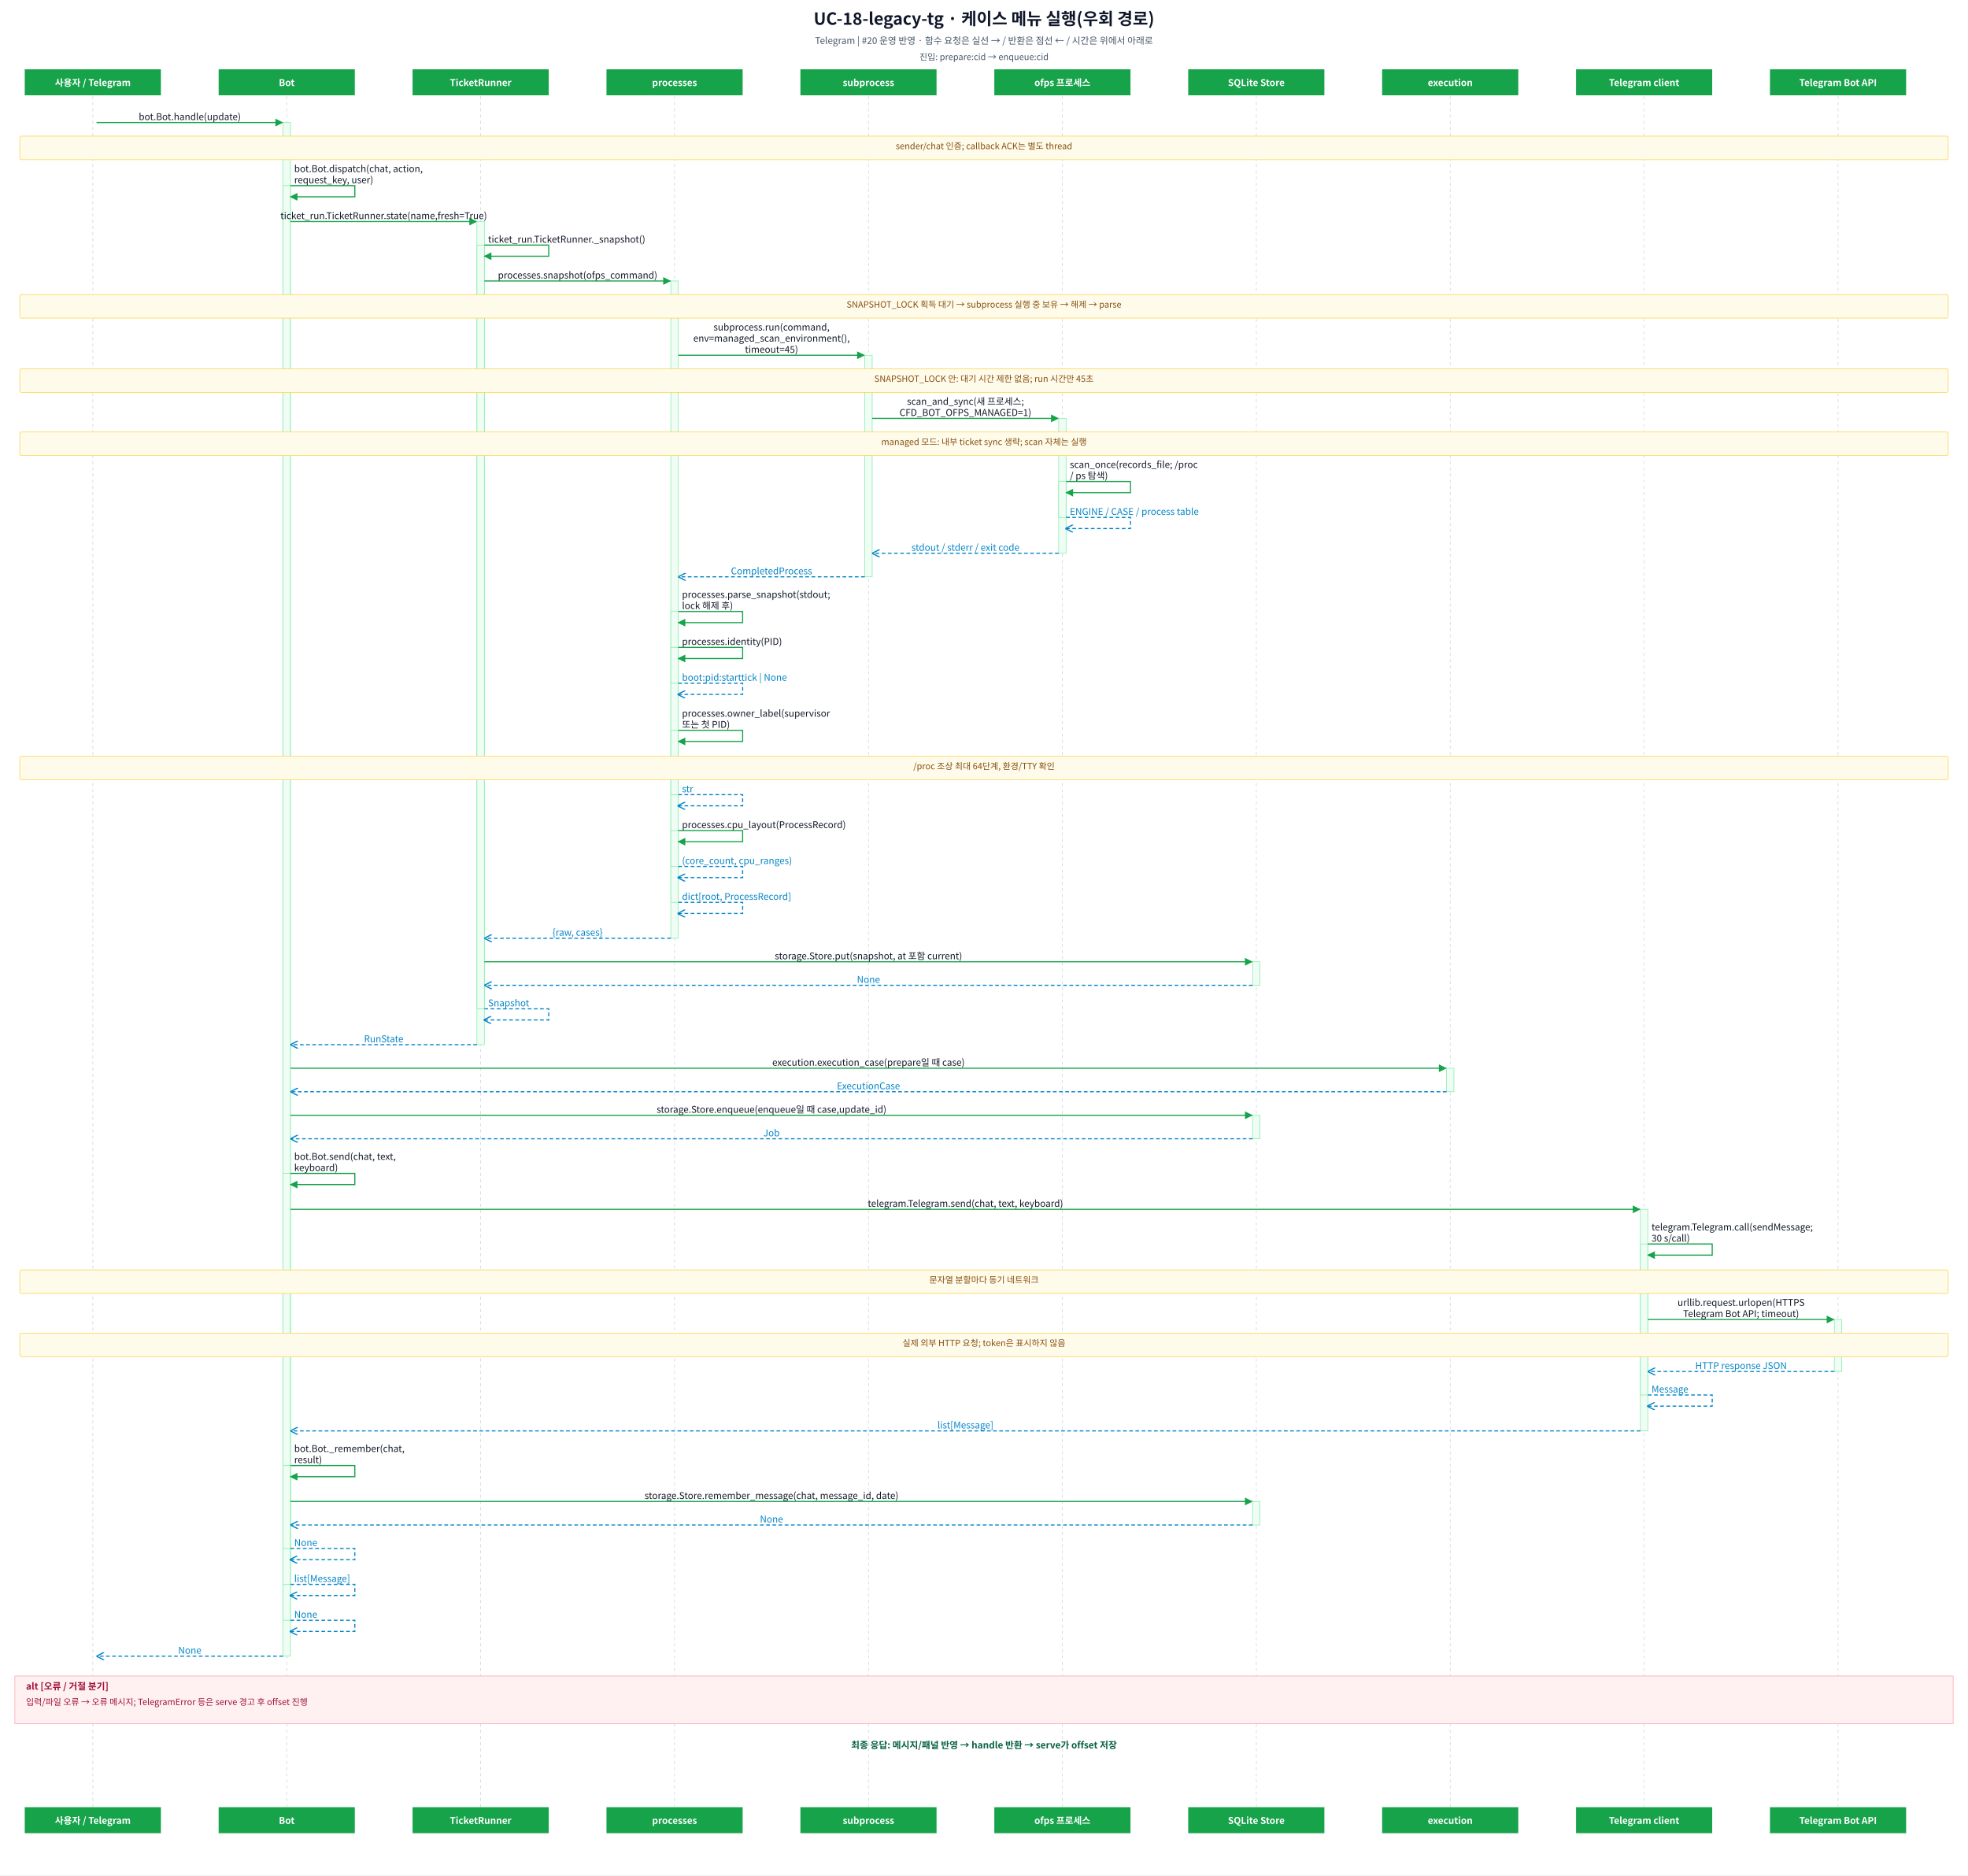
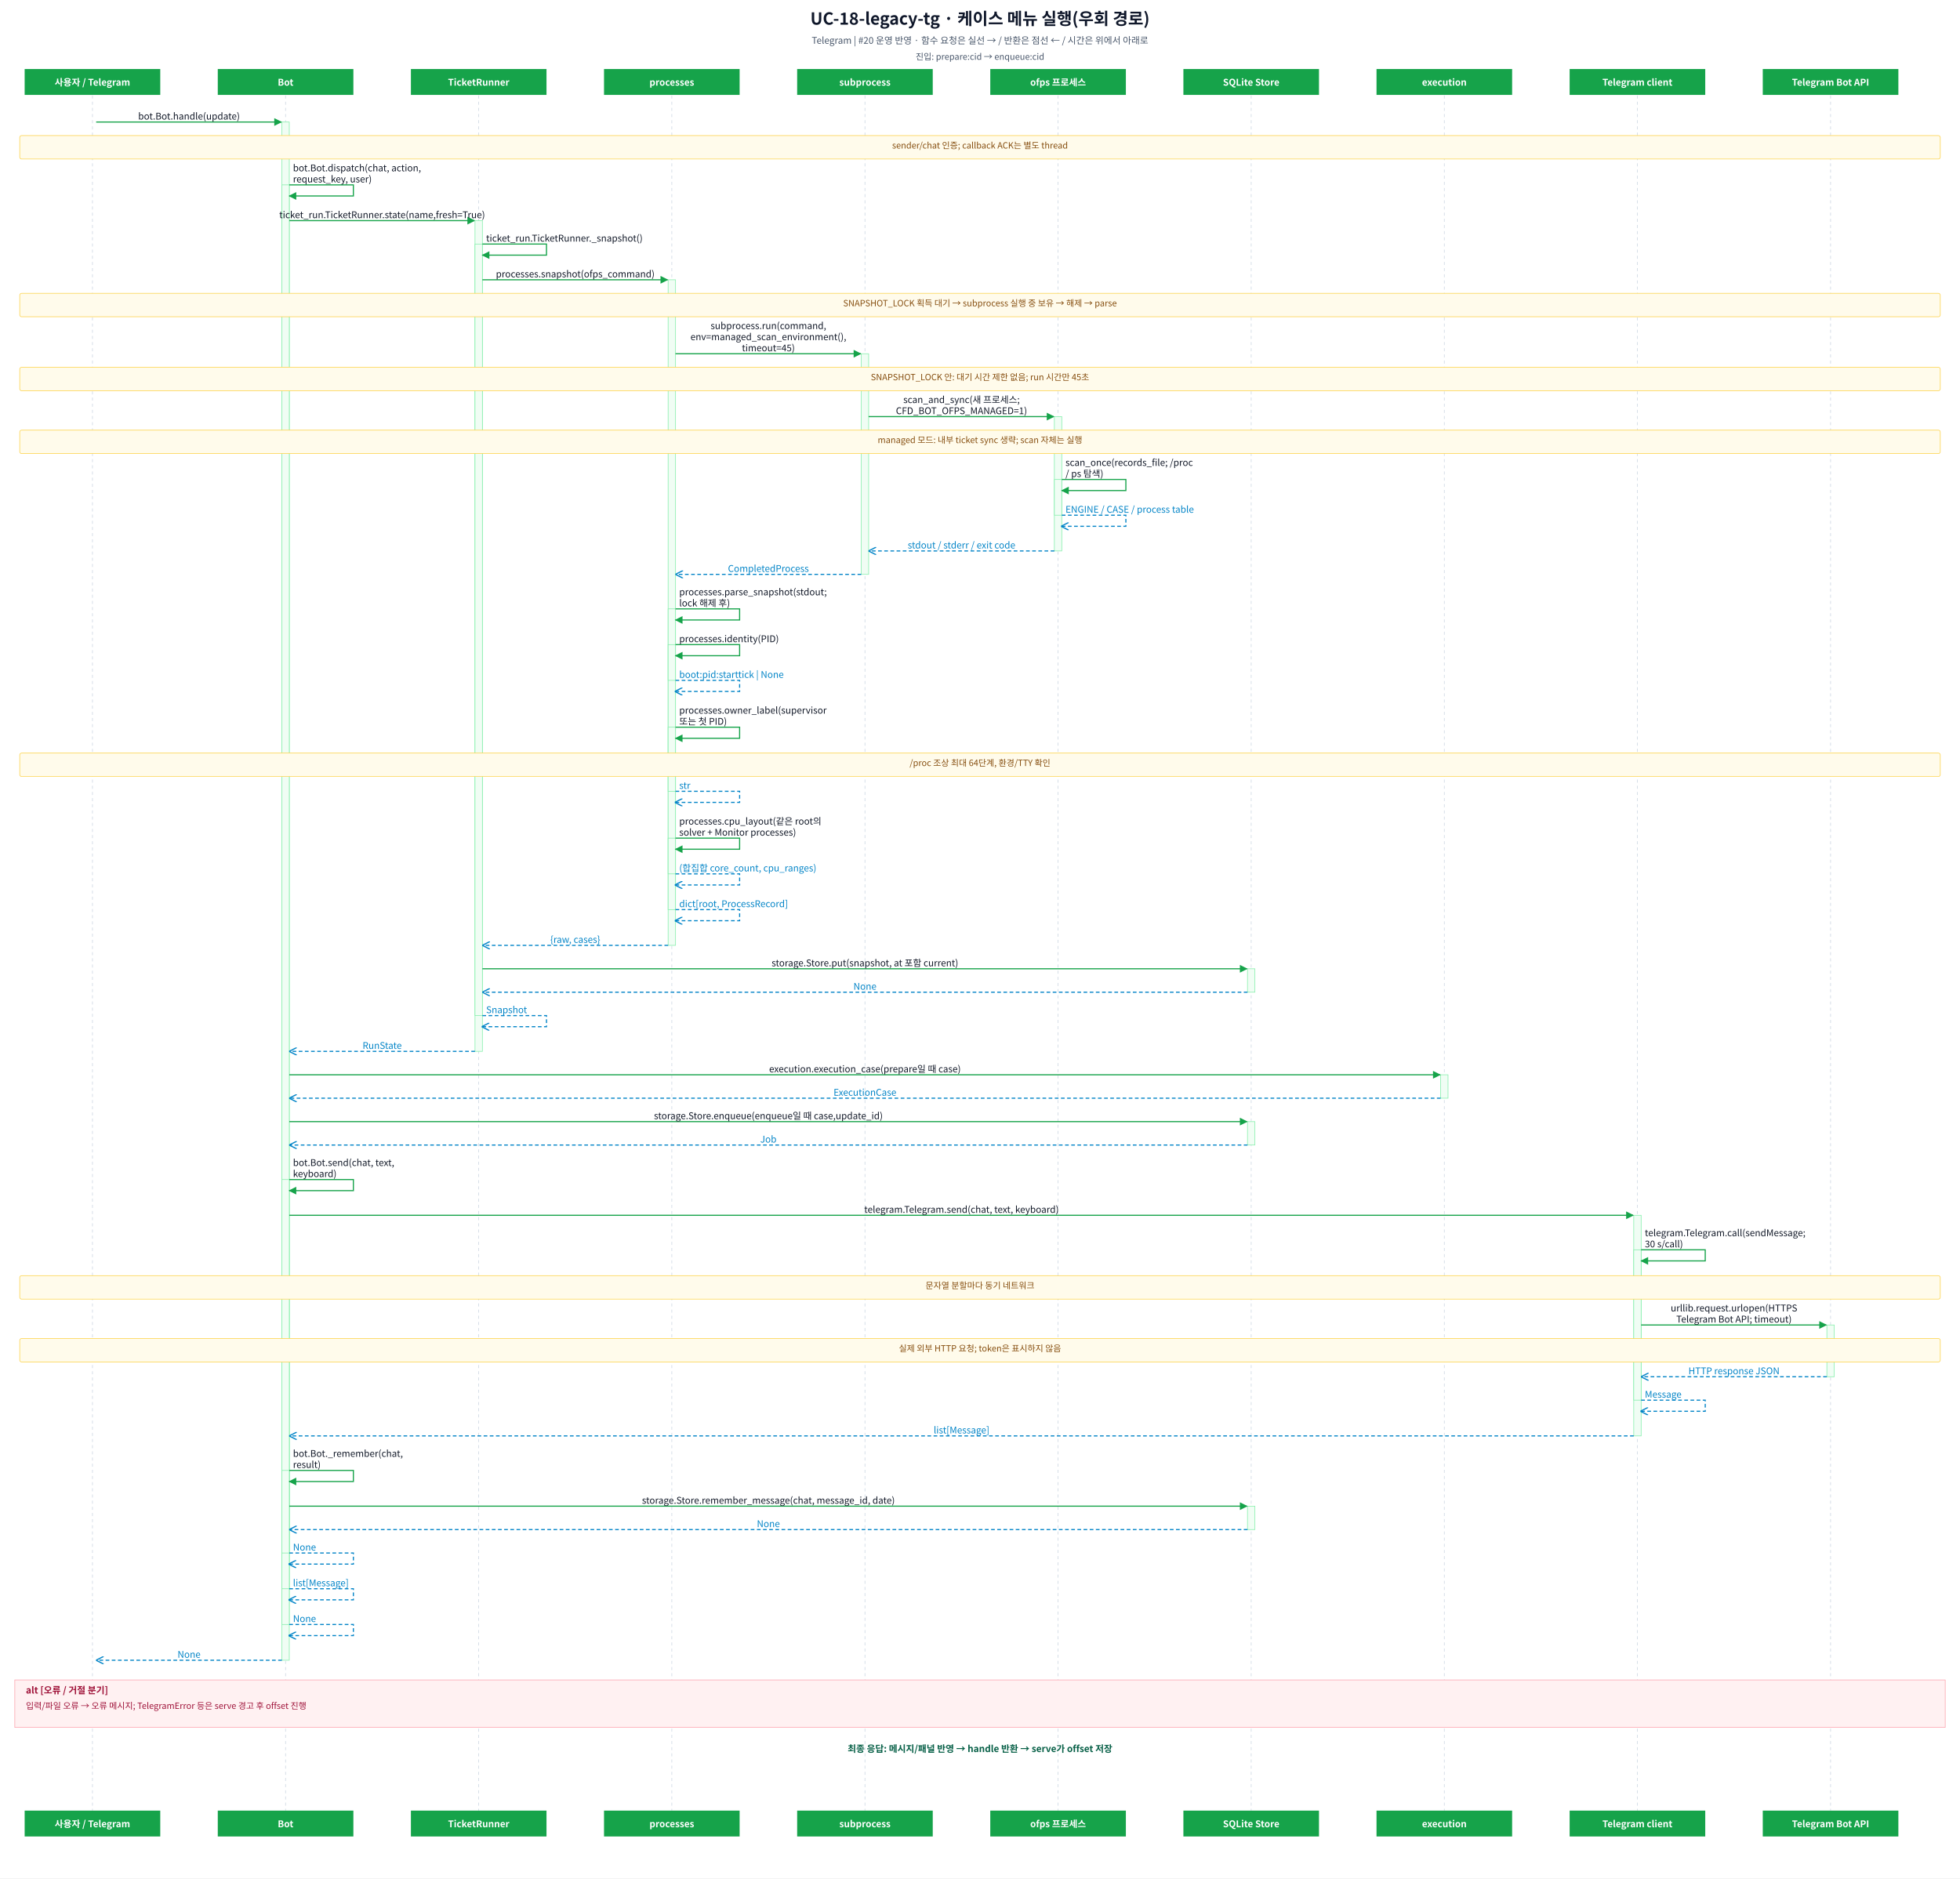
- <svg xmlns="http://www.w3.org/2000/svg" width="3180" height="3030" viewBox="0 0 3180 3030" role="img" aria-label="케이스 메뉴 실행(우회 경로)">
+ <svg xmlns="http://www.w3.org/2000/svg" width="3180" height="3048" viewBox="0 0 3180 3048" role="img" aria-label="케이스 메뉴 실행(우회 경로)">
  <defs>
    <marker id="req" viewBox="0 0 10 10" refX="9" refY="5" markerWidth="7" markerHeight="7" orient="auto-start-reverse">
      <path d="M0 0 L10 5 L0 10 z" fill="#16a34a" />
    </marker>
    <marker id="ret" viewBox="0 0 10 10" refX="9" refY="5" markerWidth="7" markerHeight="7" orient="auto-start-reverse">
      <path d="M0 0 L10 5 L0 10" fill="none" stroke="#0284c7" stroke-width="1.5" />
    </marker>
  </defs>
  <rect width="100%" height="100%" fill="white" />
  <g font-family="Noto Sans CJK KR, sans-serif">
    <text x="1590.0" y="40" text-anchor="middle" font-size="27" fill="#0f172a" font-weight="700">UC-18-legacy-tg · 케이스 메뉴 실행(우회 경로)</text>
    <text x="1590.0" y="71" text-anchor="middle" font-size="15" fill="#475569">Telegram | #20 운영 반영 · 함수 요청은 실선 → / 반환은 점선 ← / 시간은 위에서 아래로</text>
    <text x="1590.0" y="97" text-anchor="middle" font-size="14" fill="#475569">진입: prepare:cid → enqueue:cid</text>
-     <path d="M150.0,155 V2920" stroke="#cbd5e1" stroke-dasharray="5 5" />
+     <path d="M150.0,155 V2938" stroke="#cbd5e1" stroke-dasharray="5 5" />
    <rect x="40.0" y="112" width="220" height="42" fill="#16a34a" />
    <text x="150.0" y="139" text-anchor="middle" font-size="15" fill="white" font-weight="700">사용자 / Telegram</text>
-     <rect x="40.0" y="2920" width="220" height="42" fill="#16a34a" />
-     <text x="150.0" y="2947" text-anchor="middle" font-size="15" fill="white" font-weight="700">사용자 / Telegram</text>
-     <path d="M463.333,155 V2920" stroke="#cbd5e1" stroke-dasharray="5 5" />
+     <rect x="40.0" y="2938" width="220" height="42" fill="#16a34a" />
+     <text x="150.0" y="2965" text-anchor="middle" font-size="15" fill="white" font-weight="700">사용자 / Telegram</text>
+     <path d="M463.333,155 V2938" stroke="#cbd5e1" stroke-dasharray="5 5" />
    <rect x="353.333" y="112" width="220" height="42" fill="#16a34a" />
    <text x="463.333" y="139" text-anchor="middle" font-size="15" fill="white" font-weight="700">Bot</text>
-     <rect x="353.333" y="2920" width="220" height="42" fill="#16a34a" />
-     <text x="463.333" y="2947" text-anchor="middle" font-size="15" fill="white" font-weight="700">Bot</text>
-     <path d="M776.667,155 V2920" stroke="#cbd5e1" stroke-dasharray="5 5" />
+     <rect x="353.333" y="2938" width="220" height="42" fill="#16a34a" />
+     <text x="463.333" y="2965" text-anchor="middle" font-size="15" fill="white" font-weight="700">Bot</text>
+     <path d="M776.667,155 V2938" stroke="#cbd5e1" stroke-dasharray="5 5" />
    <rect x="666.667" y="112" width="220" height="42" fill="#16a34a" />
    <text x="776.667" y="139" text-anchor="middle" font-size="15" fill="white" font-weight="700">TicketRunner</text>
-     <rect x="666.667" y="2920" width="220" height="42" fill="#16a34a" />
-     <text x="776.667" y="2947" text-anchor="middle" font-size="15" fill="white" font-weight="700">TicketRunner</text>
-     <path d="M1090.0,155 V2920" stroke="#cbd5e1" stroke-dasharray="5 5" />
+     <rect x="666.667" y="2938" width="220" height="42" fill="#16a34a" />
+     <text x="776.667" y="2965" text-anchor="middle" font-size="15" fill="white" font-weight="700">TicketRunner</text>
+     <path d="M1090.0,155 V2938" stroke="#cbd5e1" stroke-dasharray="5 5" />
    <rect x="980.0" y="112" width="220" height="42" fill="#16a34a" />
    <text x="1090.0" y="139" text-anchor="middle" font-size="15" fill="white" font-weight="700">processes</text>
-     <rect x="980.0" y="2920" width="220" height="42" fill="#16a34a" />
-     <text x="1090.0" y="2947" text-anchor="middle" font-size="15" fill="white" font-weight="700">processes</text>
-     <path d="M1403.333,155 V2920" stroke="#cbd5e1" stroke-dasharray="5 5" />
+     <rect x="980.0" y="2938" width="220" height="42" fill="#16a34a" />
+     <text x="1090.0" y="2965" text-anchor="middle" font-size="15" fill="white" font-weight="700">processes</text>
+     <path d="M1403.333,155 V2938" stroke="#cbd5e1" stroke-dasharray="5 5" />
    <rect x="1293.333" y="112" width="220" height="42" fill="#16a34a" />
    <text x="1403.333" y="139" text-anchor="middle" font-size="15" fill="white" font-weight="700">subprocess</text>
-     <rect x="1293.333" y="2920" width="220" height="42" fill="#16a34a" />
-     <text x="1403.333" y="2947" text-anchor="middle" font-size="15" fill="white" font-weight="700">subprocess</text>
-     <path d="M1716.667,155 V2920" stroke="#cbd5e1" stroke-dasharray="5 5" />
+     <rect x="1293.333" y="2938" width="220" height="42" fill="#16a34a" />
+     <text x="1403.333" y="2965" text-anchor="middle" font-size="15" fill="white" font-weight="700">subprocess</text>
+     <path d="M1716.667,155 V2938" stroke="#cbd5e1" stroke-dasharray="5 5" />
    <rect x="1606.667" y="112" width="220" height="42" fill="#16a34a" />
    <text x="1716.667" y="139" text-anchor="middle" font-size="15" fill="white" font-weight="700">ofps 프로세스</text>
-     <rect x="1606.667" y="2920" width="220" height="42" fill="#16a34a" />
-     <text x="1716.667" y="2947" text-anchor="middle" font-size="15" fill="white" font-weight="700">ofps 프로세스</text>
-     <path d="M2030.0,155 V2920" stroke="#cbd5e1" stroke-dasharray="5 5" />
+     <rect x="1606.667" y="2938" width="220" height="42" fill="#16a34a" />
+     <text x="1716.667" y="2965" text-anchor="middle" font-size="15" fill="white" font-weight="700">ofps 프로세스</text>
+     <path d="M2030.0,155 V2938" stroke="#cbd5e1" stroke-dasharray="5 5" />
    <rect x="1920.0" y="112" width="220" height="42" fill="#16a34a" />
    <text x="2030.0" y="139" text-anchor="middle" font-size="15" fill="white" font-weight="700">SQLite Store</text>
-     <rect x="1920.0" y="2920" width="220" height="42" fill="#16a34a" />
-     <text x="2030.0" y="2947" text-anchor="middle" font-size="15" fill="white" font-weight="700">SQLite Store</text>
-     <path d="M2343.333,155 V2920" stroke="#cbd5e1" stroke-dasharray="5 5" />
+     <rect x="1920.0" y="2938" width="220" height="42" fill="#16a34a" />
+     <text x="2030.0" y="2965" text-anchor="middle" font-size="15" fill="white" font-weight="700">SQLite Store</text>
+     <path d="M2343.333,155 V2938" stroke="#cbd5e1" stroke-dasharray="5 5" />
    <rect x="2233.333" y="112" width="220" height="42" fill="#16a34a" />
    <text x="2343.333" y="139" text-anchor="middle" font-size="15" fill="white" font-weight="700">execution</text>
-     <rect x="2233.333" y="2920" width="220" height="42" fill="#16a34a" />
-     <text x="2343.333" y="2947" text-anchor="middle" font-size="15" fill="white" font-weight="700">execution</text>
-     <path d="M2656.667,155 V2920" stroke="#cbd5e1" stroke-dasharray="5 5" />
+     <rect x="2233.333" y="2938" width="220" height="42" fill="#16a34a" />
+     <text x="2343.333" y="2965" text-anchor="middle" font-size="15" fill="white" font-weight="700">execution</text>
+     <path d="M2656.667,155 V2938" stroke="#cbd5e1" stroke-dasharray="5 5" />
    <rect x="2546.667" y="112" width="220" height="42" fill="#16a34a" />
    <text x="2656.667" y="139" text-anchor="middle" font-size="15" fill="white" font-weight="700">Telegram client</text>
-     <rect x="2546.667" y="2920" width="220" height="42" fill="#16a34a" />
-     <text x="2656.667" y="2947" text-anchor="middle" font-size="15" fill="white" font-weight="700">Telegram client</text>
-     <path d="M2970.0,155 V2920" stroke="#cbd5e1" stroke-dasharray="5 5" />
+     <rect x="2546.667" y="2938" width="220" height="42" fill="#16a34a" />
+     <text x="2656.667" y="2965" text-anchor="middle" font-size="15" fill="white" font-weight="700">Telegram client</text>
+     <path d="M2970.0,155 V2938" stroke="#cbd5e1" stroke-dasharray="5 5" />
    <rect x="2860.0" y="112" width="220" height="42" fill="#16a34a" />
    <text x="2970.0" y="139" text-anchor="middle" font-size="15" fill="white" font-weight="700">Telegram Bot API</text>
-     <rect x="2860.0" y="2920" width="220" height="42" fill="#16a34a" />
-     <text x="2970.0" y="2947" text-anchor="middle" font-size="15" fill="white" font-weight="700">Telegram Bot API</text>
-     <rect x="457.333" y="198" width="12" height="2478" fill="#f0fdf4" stroke="#86efac" />
-     <rect x="457.333" y="300" width="12" height="2318" fill="#f0fdf4" stroke="#86efac" />
-     <rect x="770.667" y="358" width="12" height="1330" fill="#f0fdf4" stroke="#86efac" />
-     <rect x="770.667" y="396" width="12" height="1234" fill="#f0fdf4" stroke="#86efac" />
-     <rect x="1084.0" y="454" width="12" height="1062" fill="#f0fdf4" stroke="#86efac" />
-     <rect x="457.333" y="1896" width="12" height="664" fill="#f0fdf4" stroke="#86efac" />
-     <rect x="1084.0" y="988" width="12" height="470" fill="#f0fdf4" stroke="#86efac" />
+     <rect x="2860.0" y="2938" width="220" height="42" fill="#16a34a" />
+     <text x="2970.0" y="2965" text-anchor="middle" font-size="15" fill="white" font-weight="700">Telegram Bot API</text>
+     <rect x="457.333" y="198" width="12" height="2496" fill="#f0fdf4" stroke="#86efac" />
+     <rect x="457.333" y="300" width="12" height="2336" fill="#f0fdf4" stroke="#86efac" />
+     <rect x="770.667" y="358" width="12" height="1348" fill="#f0fdf4" stroke="#86efac" />
+     <rect x="770.667" y="396" width="12" height="1252" fill="#f0fdf4" stroke="#86efac" />
+     <rect x="1084.0" y="454" width="12" height="1080" fill="#f0fdf4" stroke="#86efac" />
+     <rect x="457.333" y="1914" width="12" height="664" fill="#f0fdf4" stroke="#86efac" />
+     <rect x="1084.0" y="988" width="12" height="488" fill="#f0fdf4" stroke="#86efac" />
    <rect x="1397.333" y="574" width="12" height="358" fill="#f0fdf4" stroke="#86efac" />
-     <rect x="2650.667" y="1954" width="12" height="358" fill="#f0fdf4" stroke="#86efac" />
-     <rect x="2650.667" y="2010" width="12" height="244" fill="#f0fdf4" stroke="#86efac" />
+     <rect x="2650.667" y="1972" width="12" height="358" fill="#f0fdf4" stroke="#86efac" />
+     <rect x="2650.667" y="2028" width="12" height="244" fill="#f0fdf4" stroke="#86efac" />
    <rect x="1710.667" y="676" width="12" height="218" fill="#f0fdf4" stroke="#86efac" />
-     <rect x="457.333" y="2368" width="12" height="134" fill="#f0fdf4" stroke="#86efac" />
+     <rect x="457.333" y="2386" width="12" height="134" fill="#f0fdf4" stroke="#86efac" />
    <rect x="1084.0" y="1180" width="12" height="104" fill="#f0fdf4" stroke="#86efac" />
-     <rect x="2964.0" y="2132" width="12" height="84" fill="#f0fdf4" stroke="#86efac" />
+     <rect x="2964.0" y="2150" width="12" height="84" fill="#f0fdf4" stroke="#86efac" />
    <rect x="1710.667" y="778" width="12" height="58" fill="#f0fdf4" stroke="#86efac" />
    <rect x="1084.0" y="1046" width="12" height="58" fill="#f0fdf4" stroke="#86efac" />
-     <rect x="1084.0" y="1342" width="12" height="58" fill="#f0fdf4" stroke="#86efac" />
-     <rect x="2024.0" y="1554" width="12" height="38" fill="#f0fdf4" stroke="#86efac" />
-     <rect x="2337.333" y="1726" width="12" height="38" fill="#f0fdf4" stroke="#86efac" />
-     <rect x="2024.0" y="1802" width="12" height="38" fill="#f0fdf4" stroke="#86efac" />
-     <rect x="2024.0" y="2426" width="12" height="38" fill="#f0fdf4" stroke="#86efac" />
+     <rect x="1084.0" y="1360" width="12" height="58" fill="#f0fdf4" stroke="#86efac" />
+     <rect x="2024.0" y="1572" width="12" height="38" fill="#f0fdf4" stroke="#86efac" />
+     <rect x="2337.333" y="1744" width="12" height="38" fill="#f0fdf4" stroke="#86efac" />
+     <rect x="2024.0" y="1820" width="12" height="38" fill="#f0fdf4" stroke="#86efac" />
+     <rect x="2024.0" y="2444" width="12" height="38" fill="#f0fdf4" stroke="#86efac" />
    <path d="M156.0,198 H456.333" fill="none" stroke="#16a34a" stroke-width="1.8" marker-end="url(#req)" />
    <text x="306.667" y="194" text-anchor="middle" font-size="15" fill="#111827">bot.Bot.handle(update)</text>
    <rect x="32" y="220" width="3116" height="38" rx="3" fill="#fffbeb" stroke="#fcd34d" />
    <text x="1590.0" y="241" text-anchor="middle" font-size="14" fill="#854d0e">sender/chat 인증; callback ACK는 별도 thread</text>
    <path d="M469.333,300 H573.333 V318 H469.333" fill="none" stroke="#16a34a" stroke-width="1.8" marker-end="url(#req)" />
    <text x="475.333" y="278" text-anchor="start" font-size="15" fill="#111827">bot.Bot.dispatch(chat, action,</text>
    <text x="475.333" y="296" text-anchor="start" font-size="15" fill="#111827">request_key, user)</text>
    <path d="M469.333,358 H769.667" fill="none" stroke="#16a34a" stroke-width="1.8" marker-end="url(#req)" />
    <text x="620.0" y="354" text-anchor="middle" font-size="15" fill="#111827">ticket_run.TicketRunner.state(name,fresh=True)</text>
    <path d="M782.667,396 H886.667 V414 H782.667" fill="none" stroke="#16a34a" stroke-width="1.8" marker-end="url(#req)" />
    <text x="788.667" y="392" text-anchor="start" font-size="15" fill="#111827">ticket_run.TicketRunner._snapshot()</text>
    <path d="M782.667,454 H1083.0" fill="none" stroke="#16a34a" stroke-width="1.8" marker-end="url(#req)" />
    <a href="D-04.svg" target="_blank">
      <text x="933.333" y="450" text-anchor="middle" font-size="15" fill="#111827">processes.snapshot(ofps_command)</text>
    </a>
    <rect x="32" y="476" width="3116" height="38" rx="3" fill="#fffbeb" stroke="#fcd34d" />
    <text x="1590.0" y="497" text-anchor="middle" font-size="14" fill="#854d0e">SNAPSHOT_LOCK 획득 대기 → subprocess 실행 중 보유 → 해제 → parse</text>
    <path d="M1096.0,574 H1396.333" fill="none" stroke="#16a34a" stroke-width="1.8" marker-end="url(#req)" />
    <text x="1246.667" y="534" text-anchor="middle" font-size="15" fill="#111827">subprocess.run(command,</text>
    <text x="1246.667" y="552" text-anchor="middle" font-size="15" fill="#111827">env=managed_scan_environment(),</text>
    <text x="1246.667" y="570" text-anchor="middle" font-size="15" fill="#111827">timeout=45)</text>
    <rect x="32" y="596" width="3116" height="38" rx="3" fill="#fffbeb" stroke="#fcd34d" />
    <text x="1590.0" y="617" text-anchor="middle" font-size="14" fill="#854d0e">SNAPSHOT_LOCK 안: 대기 시간 제한 없음; run 시간만 45초</text>
    <path d="M1409.333,676 H1709.667" fill="none" stroke="#16a34a" stroke-width="1.8" marker-end="url(#req)" />
    <text x="1560.0" y="654" text-anchor="middle" font-size="15" fill="#111827">scan_and_sync(새 프로세스;</text>
    <text x="1560.0" y="672" text-anchor="middle" font-size="15" fill="#111827">CFD_BOT_OFPS_MANAGED=1)</text>
    <rect x="32" y="698" width="3116" height="38" rx="3" fill="#fffbeb" stroke="#fcd34d" />
    <text x="1590.0" y="719" text-anchor="middle" font-size="14" fill="#854d0e">managed 모드: 내부 ticket sync 생략; scan 자체는 실행</text>
    <path d="M1722.667,778 H1826.667 V796 H1722.667" fill="none" stroke="#16a34a" stroke-width="1.8" marker-end="url(#req)" />
    <text x="1728.667" y="756" text-anchor="start" font-size="15" fill="#111827">scan_once(records_file; /proc</text>
    <text x="1728.667" y="774" text-anchor="start" font-size="15" fill="#111827">/ ps 탐색)</text>
    <path d="M1722.667,836 H1826.667 V854 H1722.667" fill="none" stroke="#0284c7" stroke-width="1.8" stroke-dasharray="6 4" marker-end="url(#ret)" />
    <text x="1728.667" y="832" text-anchor="start" font-size="15" fill="#0284c7">ENGINE / CASE / process table</text>
    <path d="M1710.667,894 H1410.333" fill="none" stroke="#0284c7" stroke-width="1.8" stroke-dasharray="6 4" marker-end="url(#ret)" />
    <text x="1560.0" y="890" text-anchor="middle" font-size="15" fill="#0284c7">stdout / stderr / exit code</text>
    <path d="M1397.333,932 H1097.0" fill="none" stroke="#0284c7" stroke-width="1.8" stroke-dasharray="6 4" marker-end="url(#ret)" />
    <text x="1246.667" y="928" text-anchor="middle" font-size="15" fill="#0284c7">CompletedProcess</text>
    <path d="M1096.0,988 H1200.0 V1006 H1096.0" fill="none" stroke="#16a34a" stroke-width="1.8" marker-end="url(#req)" />
    <text x="1102.0" y="966" text-anchor="start" font-size="15" fill="#111827">processes.parse_snapshot(stdout;</text>
    <text x="1102.0" y="984" text-anchor="start" font-size="15" fill="#111827">lock 해제 후)</text>
    <path d="M1096.0,1046 H1200.0 V1064 H1096.0" fill="none" stroke="#16a34a" stroke-width="1.8" marker-end="url(#req)" />
    <text x="1102.0" y="1042" text-anchor="start" font-size="15" fill="#111827">processes.identity(PID)</text>
    <path d="M1096.0,1104 H1200.0 V1122 H1096.0" fill="none" stroke="#0284c7" stroke-width="1.8" stroke-dasharray="6 4" marker-end="url(#ret)" />
    <text x="1102.0" y="1100" text-anchor="start" font-size="15" fill="#0284c7">boot:pid:starttick | None</text>
    <path d="M1096.0,1180 H1200.0 V1198 H1096.0" fill="none" stroke="#16a34a" stroke-width="1.8" marker-end="url(#req)" />
    <text x="1102.0" y="1158" text-anchor="start" font-size="15" fill="#111827">processes.owner_label(supervisor</text>
    <text x="1102.0" y="1176" text-anchor="start" font-size="15" fill="#111827">또는 첫 PID)</text>
    <rect x="32" y="1222" width="3116" height="38" rx="3" fill="#fffbeb" stroke="#fcd34d" />
    <text x="1590.0" y="1243" text-anchor="middle" font-size="14" fill="#854d0e">/proc 조상 최대 64단계, 환경/TTY 확인</text>
    <path d="M1096.0,1284 H1200.0 V1302 H1096.0" fill="none" stroke="#0284c7" stroke-width="1.8" stroke-dasharray="6 4" marker-end="url(#ret)" />
    <text x="1102.0" y="1280" text-anchor="start" font-size="15" fill="#0284c7">str</text>
-     <path d="M1096.0,1342 H1200.0 V1360 H1096.0" fill="none" stroke="#16a34a" stroke-width="1.8" marker-end="url(#req)" />
-     <text x="1102.0" y="1338" text-anchor="start" font-size="15" fill="#111827">processes.cpu_layout(ProcessRecord)</text>
-     <path d="M1096.0,1400 H1200.0 V1418 H1096.0" fill="none" stroke="#0284c7" stroke-width="1.8" stroke-dasharray="6 4" marker-end="url(#ret)" />
-     <text x="1102.0" y="1396" text-anchor="start" font-size="15" fill="#0284c7">(core_count, cpu_ranges)</text>
-     <path d="M1096.0,1458 H1200.0 V1476 H1096.0" fill="none" stroke="#0284c7" stroke-width="1.8" stroke-dasharray="6 4" marker-end="url(#ret)" />
-     <text x="1102.0" y="1454" text-anchor="start" font-size="15" fill="#0284c7">dict[root, ProcessRecord]</text>
-     <path d="M1084.0,1516 H783.667" fill="none" stroke="#0284c7" stroke-width="1.8" stroke-dasharray="6 4" marker-end="url(#ret)" />
-     <text x="933.333" y="1512" text-anchor="middle" font-size="15" fill="#0284c7">{raw, cases}</text>
-     <path d="M782.667,1554 H2023.0" fill="none" stroke="#16a34a" stroke-width="1.8" marker-end="url(#req)" />
-     <text x="1403.333" y="1550" text-anchor="middle" font-size="15" fill="#111827">storage.Store.put(snapshot, at 포함 current)</text>
-     <path d="M2024.0,1592 H783.667" fill="none" stroke="#0284c7" stroke-width="1.8" stroke-dasharray="6 4" marker-end="url(#ret)" />
-     <text x="1403.333" y="1588" text-anchor="middle" font-size="15" fill="#0284c7">None</text>
-     <path d="M782.667,1630 H886.667 V1648 H782.667" fill="none" stroke="#0284c7" stroke-width="1.8" stroke-dasharray="6 4" marker-end="url(#ret)" />
-     <text x="788.667" y="1626" text-anchor="start" font-size="15" fill="#0284c7">Snapshot</text>
-     <path d="M770.667,1688 H470.333" fill="none" stroke="#0284c7" stroke-width="1.8" stroke-dasharray="6 4" marker-end="url(#ret)" />
-     <text x="620.0" y="1684" text-anchor="middle" font-size="15" fill="#0284c7">RunState</text>
-     <path d="M469.333,1726 H2336.333" fill="none" stroke="#16a34a" stroke-width="1.8" marker-end="url(#req)" />
-     <text x="1403.333" y="1722" text-anchor="middle" font-size="15" fill="#111827">execution.execution_case(prepare일 때 case)</text>
-     <path d="M2337.333,1764 H470.333" fill="none" stroke="#0284c7" stroke-width="1.8" stroke-dasharray="6 4" marker-end="url(#ret)" />
-     <text x="1403.333" y="1760" text-anchor="middle" font-size="15" fill="#0284c7">ExecutionCase</text>
-     <path d="M469.333,1802 H2023.0" fill="none" stroke="#16a34a" stroke-width="1.8" marker-end="url(#req)" />
-     <text x="1246.667" y="1798" text-anchor="middle" font-size="15" fill="#111827">storage.Store.enqueue(enqueue일 때 case,update_id)</text>
-     <path d="M2024.0,1840 H470.333" fill="none" stroke="#0284c7" stroke-width="1.8" stroke-dasharray="6 4" marker-end="url(#ret)" />
-     <text x="1246.667" y="1836" text-anchor="middle" font-size="15" fill="#0284c7">Job</text>
-     <path d="M469.333,1896 H573.333 V1914 H469.333" fill="none" stroke="#16a34a" stroke-width="1.8" marker-end="url(#req)" />
-     <text x="475.333" y="1874" text-anchor="start" font-size="15" fill="#111827">bot.Bot.send(chat, text,</text>
-     <text x="475.333" y="1892" text-anchor="start" font-size="15" fill="#111827">keyboard)</text>
-     <path d="M469.333,1954 H2649.667" fill="none" stroke="#16a34a" stroke-width="1.8" marker-end="url(#req)" />
-     <text x="1560.0" y="1950" text-anchor="middle" font-size="15" fill="#111827">telegram.Telegram.send(chat, text, keyboard)</text>
-     <path d="M2662.667,2010 H2766.667 V2028 H2662.667" fill="none" stroke="#16a34a" stroke-width="1.8" marker-end="url(#req)" />
-     <text x="2668.667" y="1988" text-anchor="start" font-size="15" fill="#111827">telegram.Telegram.call(sendMessage;</text>
-     <text x="2668.667" y="2006" text-anchor="start" font-size="15" fill="#111827">30 s/call)</text>
-     <rect x="32" y="2052" width="3116" height="38" rx="3" fill="#fffbeb" stroke="#fcd34d" />
-     <text x="1590.0" y="2073" text-anchor="middle" font-size="14" fill="#854d0e">문자열 분할마다 동기 네트워크</text>
-     <path d="M2662.667,2132 H2963.0" fill="none" stroke="#16a34a" stroke-width="1.8" marker-end="url(#req)" />
-     <text x="2813.333" y="2110" text-anchor="middle" font-size="15" fill="#111827">urllib.request.urlopen(HTTPS</text>
-     <text x="2813.333" y="2128" text-anchor="middle" font-size="15" fill="#111827">Telegram Bot API; timeout)</text>
-     <rect x="32" y="2154" width="3116" height="38" rx="3" fill="#fffbeb" stroke="#fcd34d" />
-     <text x="1590.0" y="2175" text-anchor="middle" font-size="14" fill="#854d0e">실제 외부 HTTP 요청; token은 표시하지 않음</text>
-     <path d="M2964.0,2216 H2663.667" fill="none" stroke="#0284c7" stroke-width="1.8" stroke-dasharray="6 4" marker-end="url(#ret)" />
-     <text x="2813.333" y="2212" text-anchor="middle" font-size="15" fill="#0284c7">HTTP response JSON</text>
-     <path d="M2662.667,2254 H2766.667 V2272 H2662.667" fill="none" stroke="#0284c7" stroke-width="1.8" stroke-dasharray="6 4" marker-end="url(#ret)" />
-     <text x="2668.667" y="2250" text-anchor="start" font-size="15" fill="#0284c7">Message</text>
-     <path d="M2650.667,2312 H470.333" fill="none" stroke="#0284c7" stroke-width="1.8" stroke-dasharray="6 4" marker-end="url(#ret)" />
-     <text x="1560.0" y="2308" text-anchor="middle" font-size="15" fill="#0284c7">list[Message]</text>
-     <path d="M469.333,2368 H573.333 V2386 H469.333" fill="none" stroke="#16a34a" stroke-width="1.8" marker-end="url(#req)" />
-     <text x="475.333" y="2346" text-anchor="start" font-size="15" fill="#111827">bot.Bot._remember(chat,</text>
-     <text x="475.333" y="2364" text-anchor="start" font-size="15" fill="#111827">result)</text>
-     <path d="M469.333,2426 H2023.0" fill="none" stroke="#16a34a" stroke-width="1.8" marker-end="url(#req)" />
-     <text x="1246.667" y="2422" text-anchor="middle" font-size="15" fill="#111827">storage.Store.remember_message(chat, message_id, date)</text>
-     <path d="M2024.0,2464 H470.333" fill="none" stroke="#0284c7" stroke-width="1.8" stroke-dasharray="6 4" marker-end="url(#ret)" />
-     <text x="1246.667" y="2460" text-anchor="middle" font-size="15" fill="#0284c7">None</text>
-     <path d="M469.333,2502 H573.333 V2520 H469.333" fill="none" stroke="#0284c7" stroke-width="1.8" stroke-dasharray="6 4" marker-end="url(#ret)" />
-     <text x="475.333" y="2498" text-anchor="start" font-size="15" fill="#0284c7">None</text>
-     <path d="M469.333,2560 H573.333 V2578 H469.333" fill="none" stroke="#0284c7" stroke-width="1.8" stroke-dasharray="6 4" marker-end="url(#ret)" />
-     <text x="475.333" y="2556" text-anchor="start" font-size="15" fill="#0284c7">list[Message]</text>
-     <path d="M469.333,2618 H573.333 V2636 H469.333" fill="none" stroke="#0284c7" stroke-width="1.8" stroke-dasharray="6 4" marker-end="url(#ret)" />
-     <text x="475.333" y="2614" text-anchor="start" font-size="15" fill="#0284c7">None</text>
-     <path d="M457.333,2676 H157.0" fill="none" stroke="#0284c7" stroke-width="1.8" stroke-dasharray="6 4" marker-end="url(#ret)" />
-     <text x="306.667" y="2672" text-anchor="middle" font-size="15" fill="#0284c7">None</text>
-     <rect x="24" y="2708" width="3132" height="77" fill="#fff1f2" stroke="#fda4af" />
-     <text x="42" y="2730" text-anchor="start" font-size="15" fill="#9f1239" font-weight="700">alt [오류 / 거절 분기]</text>
-     <text x="42" y="2755" text-anchor="start" font-size="14" fill="#9f1239">입력/파일 오류 → 오류 메시지; TelegramError 등은 serve 경고 후 offset 진행</text>
-     <text x="1590.0" y="2825" text-anchor="middle" font-size="15" fill="#065f46" font-weight="700">최종 응답: 메시지/패널 반영 → handle 반환 → serve가 offset 저장</text>
+     <path d="M1096.0,1360 H1200.0 V1378 H1096.0" fill="none" stroke="#16a34a" stroke-width="1.8" marker-end="url(#req)" />
+     <text x="1102.0" y="1338" text-anchor="start" font-size="15" fill="#111827">processes.cpu_layout(같은 root의</text>
+     <text x="1102.0" y="1356" text-anchor="start" font-size="15" fill="#111827">solver + Monitor processes)</text>
+     <path d="M1096.0,1418 H1200.0 V1436 H1096.0" fill="none" stroke="#0284c7" stroke-width="1.8" stroke-dasharray="6 4" marker-end="url(#ret)" />
+     <text x="1102.0" y="1414" text-anchor="start" font-size="15" fill="#0284c7">(합집합 core_count, cpu_ranges)</text>
+     <path d="M1096.0,1476 H1200.0 V1494 H1096.0" fill="none" stroke="#0284c7" stroke-width="1.8" stroke-dasharray="6 4" marker-end="url(#ret)" />
+     <text x="1102.0" y="1472" text-anchor="start" font-size="15" fill="#0284c7">dict[root, ProcessRecord]</text>
+     <path d="M1084.0,1534 H783.667" fill="none" stroke="#0284c7" stroke-width="1.8" stroke-dasharray="6 4" marker-end="url(#ret)" />
+     <text x="933.333" y="1530" text-anchor="middle" font-size="15" fill="#0284c7">{raw, cases}</text>
+     <path d="M782.667,1572 H2023.0" fill="none" stroke="#16a34a" stroke-width="1.8" marker-end="url(#req)" />
+     <text x="1403.333" y="1568" text-anchor="middle" font-size="15" fill="#111827">storage.Store.put(snapshot, at 포함 current)</text>
+     <path d="M2024.0,1610 H783.667" fill="none" stroke="#0284c7" stroke-width="1.8" stroke-dasharray="6 4" marker-end="url(#ret)" />
+     <text x="1403.333" y="1606" text-anchor="middle" font-size="15" fill="#0284c7">None</text>
+     <path d="M782.667,1648 H886.667 V1666 H782.667" fill="none" stroke="#0284c7" stroke-width="1.8" stroke-dasharray="6 4" marker-end="url(#ret)" />
+     <text x="788.667" y="1644" text-anchor="start" font-size="15" fill="#0284c7">Snapshot</text>
+     <path d="M770.667,1706 H470.333" fill="none" stroke="#0284c7" stroke-width="1.8" stroke-dasharray="6 4" marker-end="url(#ret)" />
+     <text x="620.0" y="1702" text-anchor="middle" font-size="15" fill="#0284c7">RunState</text>
+     <path d="M469.333,1744 H2336.333" fill="none" stroke="#16a34a" stroke-width="1.8" marker-end="url(#req)" />
+     <text x="1403.333" y="1740" text-anchor="middle" font-size="15" fill="#111827">execution.execution_case(prepare일 때 case)</text>
+     <path d="M2337.333,1782 H470.333" fill="none" stroke="#0284c7" stroke-width="1.8" stroke-dasharray="6 4" marker-end="url(#ret)" />
+     <text x="1403.333" y="1778" text-anchor="middle" font-size="15" fill="#0284c7">ExecutionCase</text>
+     <path d="M469.333,1820 H2023.0" fill="none" stroke="#16a34a" stroke-width="1.8" marker-end="url(#req)" />
+     <text x="1246.667" y="1816" text-anchor="middle" font-size="15" fill="#111827">storage.Store.enqueue(enqueue일 때 case,update_id)</text>
+     <path d="M2024.0,1858 H470.333" fill="none" stroke="#0284c7" stroke-width="1.8" stroke-dasharray="6 4" marker-end="url(#ret)" />
+     <text x="1246.667" y="1854" text-anchor="middle" font-size="15" fill="#0284c7">Job</text>
+     <path d="M469.333,1914 H573.333 V1932 H469.333" fill="none" stroke="#16a34a" stroke-width="1.8" marker-end="url(#req)" />
+     <text x="475.333" y="1892" text-anchor="start" font-size="15" fill="#111827">bot.Bot.send(chat, text,</text>
+     <text x="475.333" y="1910" text-anchor="start" font-size="15" fill="#111827">keyboard)</text>
+     <path d="M469.333,1972 H2649.667" fill="none" stroke="#16a34a" stroke-width="1.8" marker-end="url(#req)" />
+     <text x="1560.0" y="1968" text-anchor="middle" font-size="15" fill="#111827">telegram.Telegram.send(chat, text, keyboard)</text>
+     <path d="M2662.667,2028 H2766.667 V2046 H2662.667" fill="none" stroke="#16a34a" stroke-width="1.8" marker-end="url(#req)" />
+     <text x="2668.667" y="2006" text-anchor="start" font-size="15" fill="#111827">telegram.Telegram.call(sendMessage;</text>
+     <text x="2668.667" y="2024" text-anchor="start" font-size="15" fill="#111827">30 s/call)</text>
+     <rect x="32" y="2070" width="3116" height="38" rx="3" fill="#fffbeb" stroke="#fcd34d" />
+     <text x="1590.0" y="2091" text-anchor="middle" font-size="14" fill="#854d0e">문자열 분할마다 동기 네트워크</text>
+     <path d="M2662.667,2150 H2963.0" fill="none" stroke="#16a34a" stroke-width="1.8" marker-end="url(#req)" />
+     <text x="2813.333" y="2128" text-anchor="middle" font-size="15" fill="#111827">urllib.request.urlopen(HTTPS</text>
+     <text x="2813.333" y="2146" text-anchor="middle" font-size="15" fill="#111827">Telegram Bot API; timeout)</text>
+     <rect x="32" y="2172" width="3116" height="38" rx="3" fill="#fffbeb" stroke="#fcd34d" />
+     <text x="1590.0" y="2193" text-anchor="middle" font-size="14" fill="#854d0e">실제 외부 HTTP 요청; token은 표시하지 않음</text>
+     <path d="M2964.0,2234 H2663.667" fill="none" stroke="#0284c7" stroke-width="1.8" stroke-dasharray="6 4" marker-end="url(#ret)" />
+     <text x="2813.333" y="2230" text-anchor="middle" font-size="15" fill="#0284c7">HTTP response JSON</text>
+     <path d="M2662.667,2272 H2766.667 V2290 H2662.667" fill="none" stroke="#0284c7" stroke-width="1.8" stroke-dasharray="6 4" marker-end="url(#ret)" />
+     <text x="2668.667" y="2268" text-anchor="start" font-size="15" fill="#0284c7">Message</text>
+     <path d="M2650.667,2330 H470.333" fill="none" stroke="#0284c7" stroke-width="1.8" stroke-dasharray="6 4" marker-end="url(#ret)" />
+     <text x="1560.0" y="2326" text-anchor="middle" font-size="15" fill="#0284c7">list[Message]</text>
+     <path d="M469.333,2386 H573.333 V2404 H469.333" fill="none" stroke="#16a34a" stroke-width="1.8" marker-end="url(#req)" />
+     <text x="475.333" y="2364" text-anchor="start" font-size="15" fill="#111827">bot.Bot._remember(chat,</text>
+     <text x="475.333" y="2382" text-anchor="start" font-size="15" fill="#111827">result)</text>
+     <path d="M469.333,2444 H2023.0" fill="none" stroke="#16a34a" stroke-width="1.8" marker-end="url(#req)" />
+     <text x="1246.667" y="2440" text-anchor="middle" font-size="15" fill="#111827">storage.Store.remember_message(chat, message_id, date)</text>
+     <path d="M2024.0,2482 H470.333" fill="none" stroke="#0284c7" stroke-width="1.8" stroke-dasharray="6 4" marker-end="url(#ret)" />
+     <text x="1246.667" y="2478" text-anchor="middle" font-size="15" fill="#0284c7">None</text>
+     <path d="M469.333,2520 H573.333 V2538 H469.333" fill="none" stroke="#0284c7" stroke-width="1.8" stroke-dasharray="6 4" marker-end="url(#ret)" />
+     <text x="475.333" y="2516" text-anchor="start" font-size="15" fill="#0284c7">None</text>
+     <path d="M469.333,2578 H573.333 V2596 H469.333" fill="none" stroke="#0284c7" stroke-width="1.8" stroke-dasharray="6 4" marker-end="url(#ret)" />
+     <text x="475.333" y="2574" text-anchor="start" font-size="15" fill="#0284c7">list[Message]</text>
+     <path d="M469.333,2636 H573.333 V2654 H469.333" fill="none" stroke="#0284c7" stroke-width="1.8" stroke-dasharray="6 4" marker-end="url(#ret)" />
+     <text x="475.333" y="2632" text-anchor="start" font-size="15" fill="#0284c7">None</text>
+     <path d="M457.333,2694 H157.0" fill="none" stroke="#0284c7" stroke-width="1.8" stroke-dasharray="6 4" marker-end="url(#ret)" />
+     <text x="306.667" y="2690" text-anchor="middle" font-size="15" fill="#0284c7">None</text>
+     <rect x="24" y="2726" width="3132" height="77" fill="#fff1f2" stroke="#fda4af" />
+     <text x="42" y="2748" text-anchor="start" font-size="15" fill="#9f1239" font-weight="700">alt [오류 / 거절 분기]</text>
+     <text x="42" y="2773" text-anchor="start" font-size="14" fill="#9f1239">입력/파일 오류 → 오류 메시지; TelegramError 등은 serve 경고 후 offset 진행</text>
+     <text x="1590.0" y="2843" text-anchor="middle" font-size="15" fill="#065f46" font-weight="700">최종 응답: 메시지/패널 반영 → handle 반환 → serve가 offset 저장</text>
  </g>
</svg>
